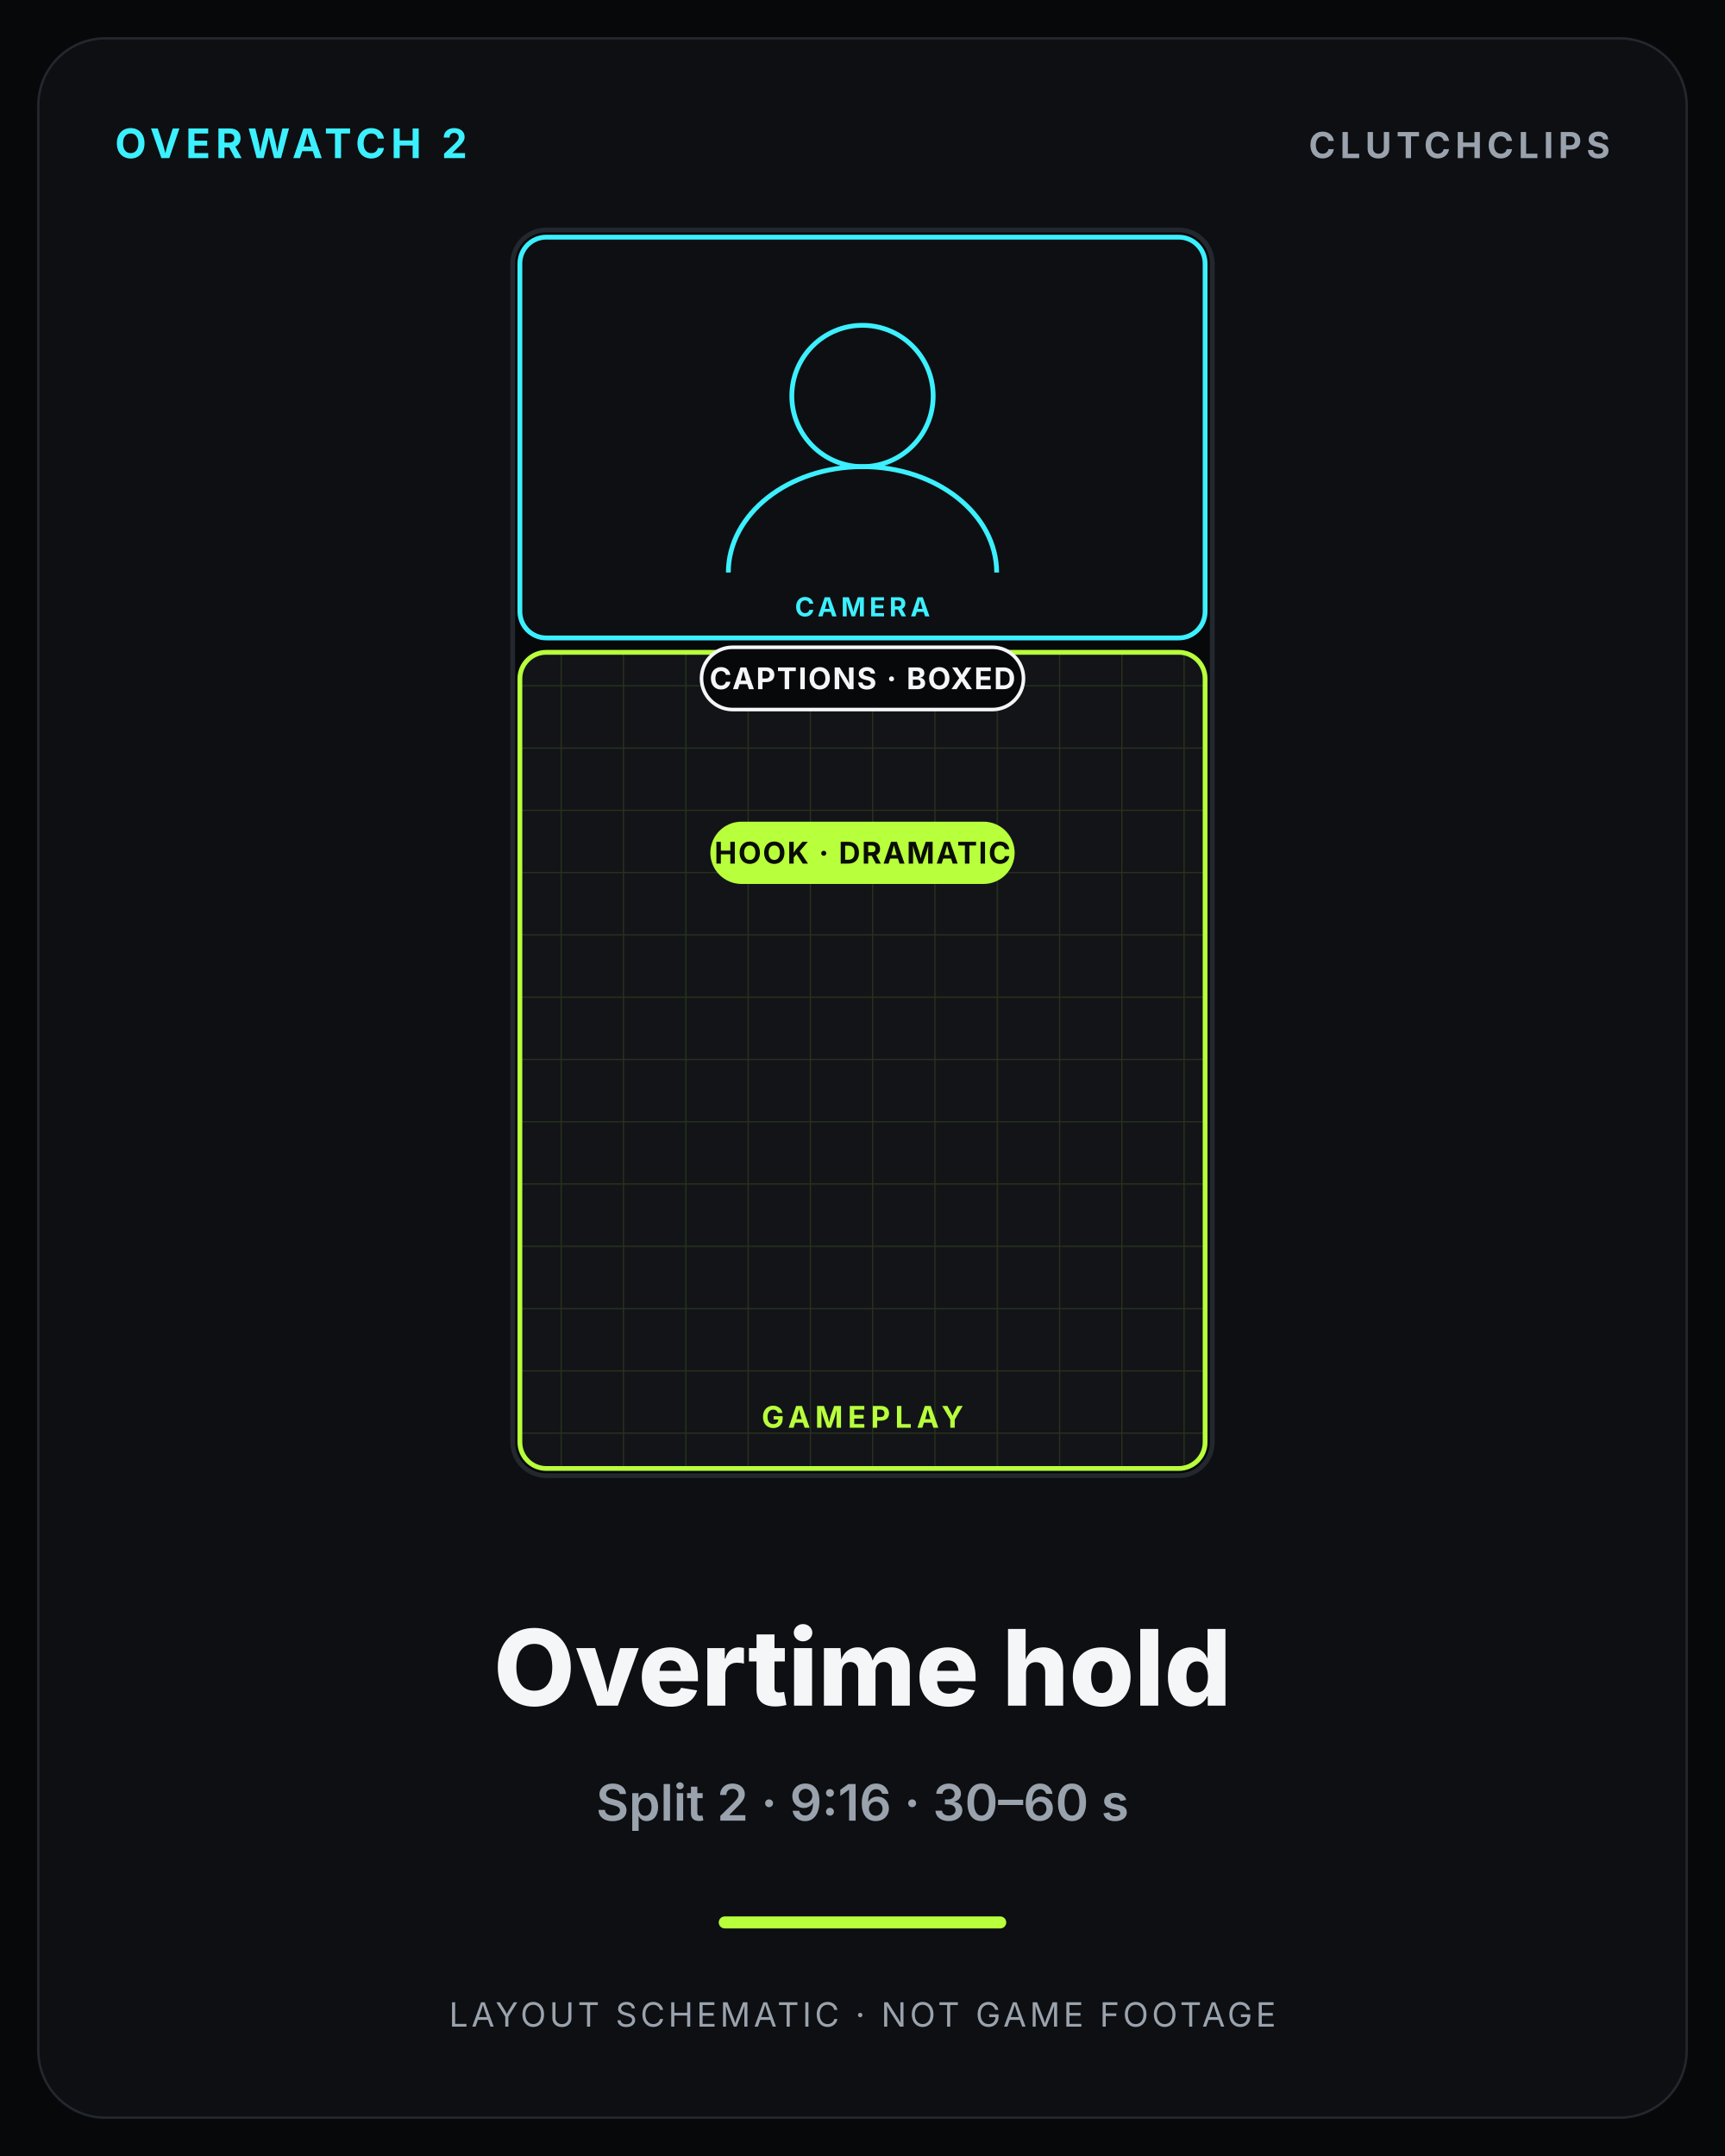
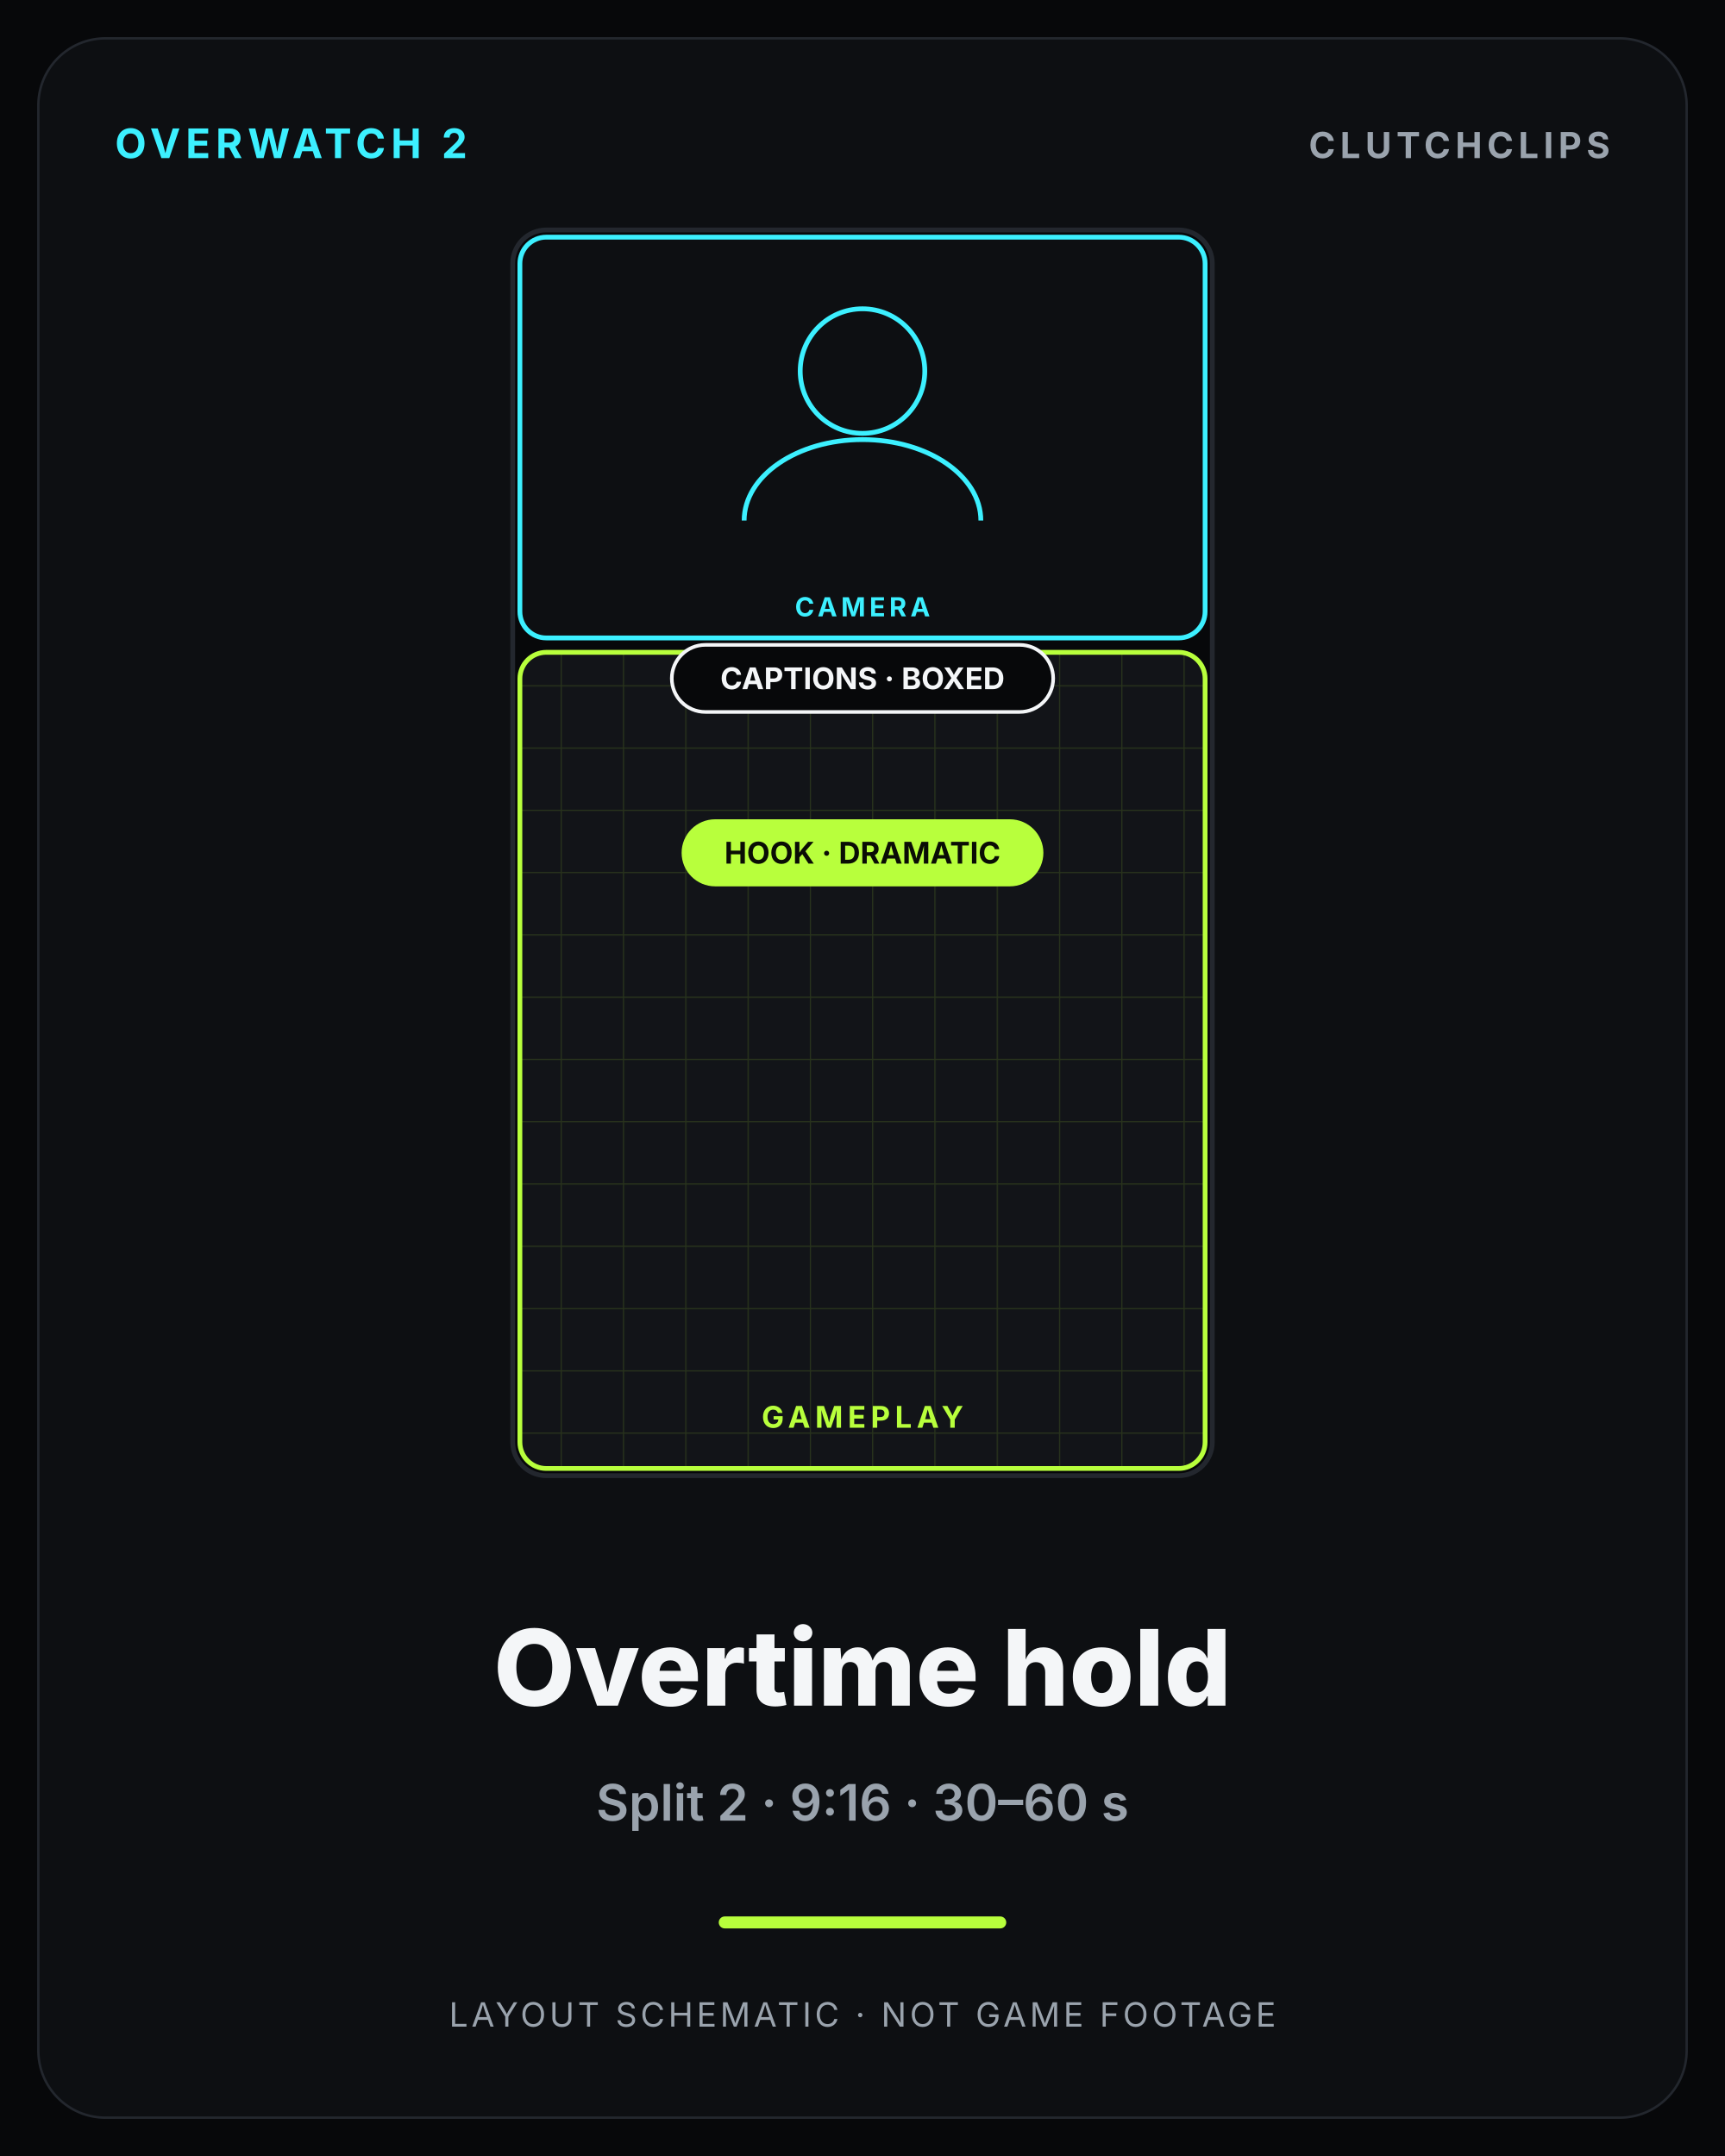
<svg xmlns="http://www.w3.org/2000/svg" viewBox="0 0 720 900" width="720" height="900" role="img" aria-label="Overtime hold: Split 2 layout, 9:16" font-family="Inter, 'Helvetica Neue', Arial, sans-serif">
  <defs>
    <pattern id="grid" width="26" height="26" patternUnits="userSpaceOnUse">
      <path d="M26 0H0V26" fill="none" stroke="#b8ff3c" stroke-opacity="0.13" stroke-width="1" />
    </pattern>
  </defs>
  <rect width="720" height="900" fill="#07080a" />
  <rect x="16" y="16" width="688" height="868" rx="28" fill="#0d0f12" stroke="#23272e" />
  <text x="48" y="66" font-size="17" font-weight="700" letter-spacing="2.2" fill="#3cf0ff">OVERWATCH 2</text>
  <text x="672" y="66" text-anchor="end" font-size="15" font-weight="700" letter-spacing="2" fill="#9aa3ad">CLUTCHCLIPS</text>
  <rect x="214" y="96" width="292" height="520" rx="14" fill="#07080a" stroke="#23272e" stroke-width="2" />
  <rect x="217" y="272.3" width="286" height="340.7" rx="11" fill="#121418" />
  <rect x="217" y="272.3" width="286" height="340.7" rx="11" fill="url(#grid)" stroke="#b8ff3c" stroke-width="2" />
  <text x="360" y="596" text-anchor="middle" font-size="12.5" font-weight="700" letter-spacing="2" fill="#b8ff3c">GAMEPLAY</text>
  <rect x="217" y="99" width="286" height="167.3" rx="11" fill="#0d0f12" stroke="#3cf0ff" stroke-width="2" />
-   <circle cx="360" cy="165.3" r="29.5" fill="none" stroke="#3cf0ff" stroke-width="2" />
-   <path d="M304 239a56 44.2 0 0 1 112 0" fill="none" stroke="#3cf0ff" stroke-width="2" />
+   <circle cx="360" cy="154.9" r="26" fill="none" stroke="#3cf0ff" stroke-width="2" />
+   <path d="M310.6 217.3a49.4 33.8 0 0 1 98.8 0" fill="none" stroke="#3cf0ff" stroke-width="2" />
  <text x="360" y="257.3" text-anchor="middle" font-size="11" font-weight="700" letter-spacing="1.6" fill="#3cf0ff">CAMERA</text>
-   <rect x="296.5" y="343" width="127" height="26" rx="13" fill="#b8ff3c" />
-   <text x="360" y="360.5" text-anchor="middle" font-size="12.5" font-weight="700" letter-spacing="0.6" fill="#0a0d05">HOOK · DRAMATIC</text>
-   <rect x="292.8" y="270.2" width="134.4" height="26" rx="13" fill="#07080a" stroke="#f4f6f8" stroke-width="1.5" />
-   <text x="360" y="287.7" text-anchor="middle" font-size="12.5" font-weight="700" letter-spacing="0.6" fill="#f4f6f8">CAPTIONS · BOXED</text>
+   <rect x="284.5" y="342" width="151" height="28" rx="14" fill="#b8ff3c" />
+   <text x="360" y="360.5" text-anchor="middle" font-size="12.5" font-weight="700" textLength="123" lengthAdjust="spacingAndGlyphs" fill="#0a0d05">HOOK · DRAMATIC</text>
+   <rect x="280.4" y="269.2" width="159.2" height="28" rx="14" fill="#07080a" stroke="#f4f6f8" stroke-width="1.5" />
+   <text x="360" y="287.7" text-anchor="middle" font-size="12.5" font-weight="700" textLength="131.2" lengthAdjust="spacingAndGlyphs" fill="#f4f6f8">CAPTIONS · BOXED</text>
  <text x="360" y="712" text-anchor="middle" font-size="44" font-weight="800" fill="#f4f6f8">Overtime hold</text>
  <text x="360" y="760" text-anchor="middle" font-size="21" font-weight="600" fill="#9aa3ad">Split 2  ·  9:16  ·  30–60 s</text>
  <rect x="300" y="800" width="120" height="5" rx="2.5" fill="#b8ff3c" />
  <text x="360" y="846" text-anchor="middle" font-size="14" letter-spacing="1.4" fill="#9aa3ad">LAYOUT SCHEMATIC · NOT GAME FOOTAGE</text>
</svg>
